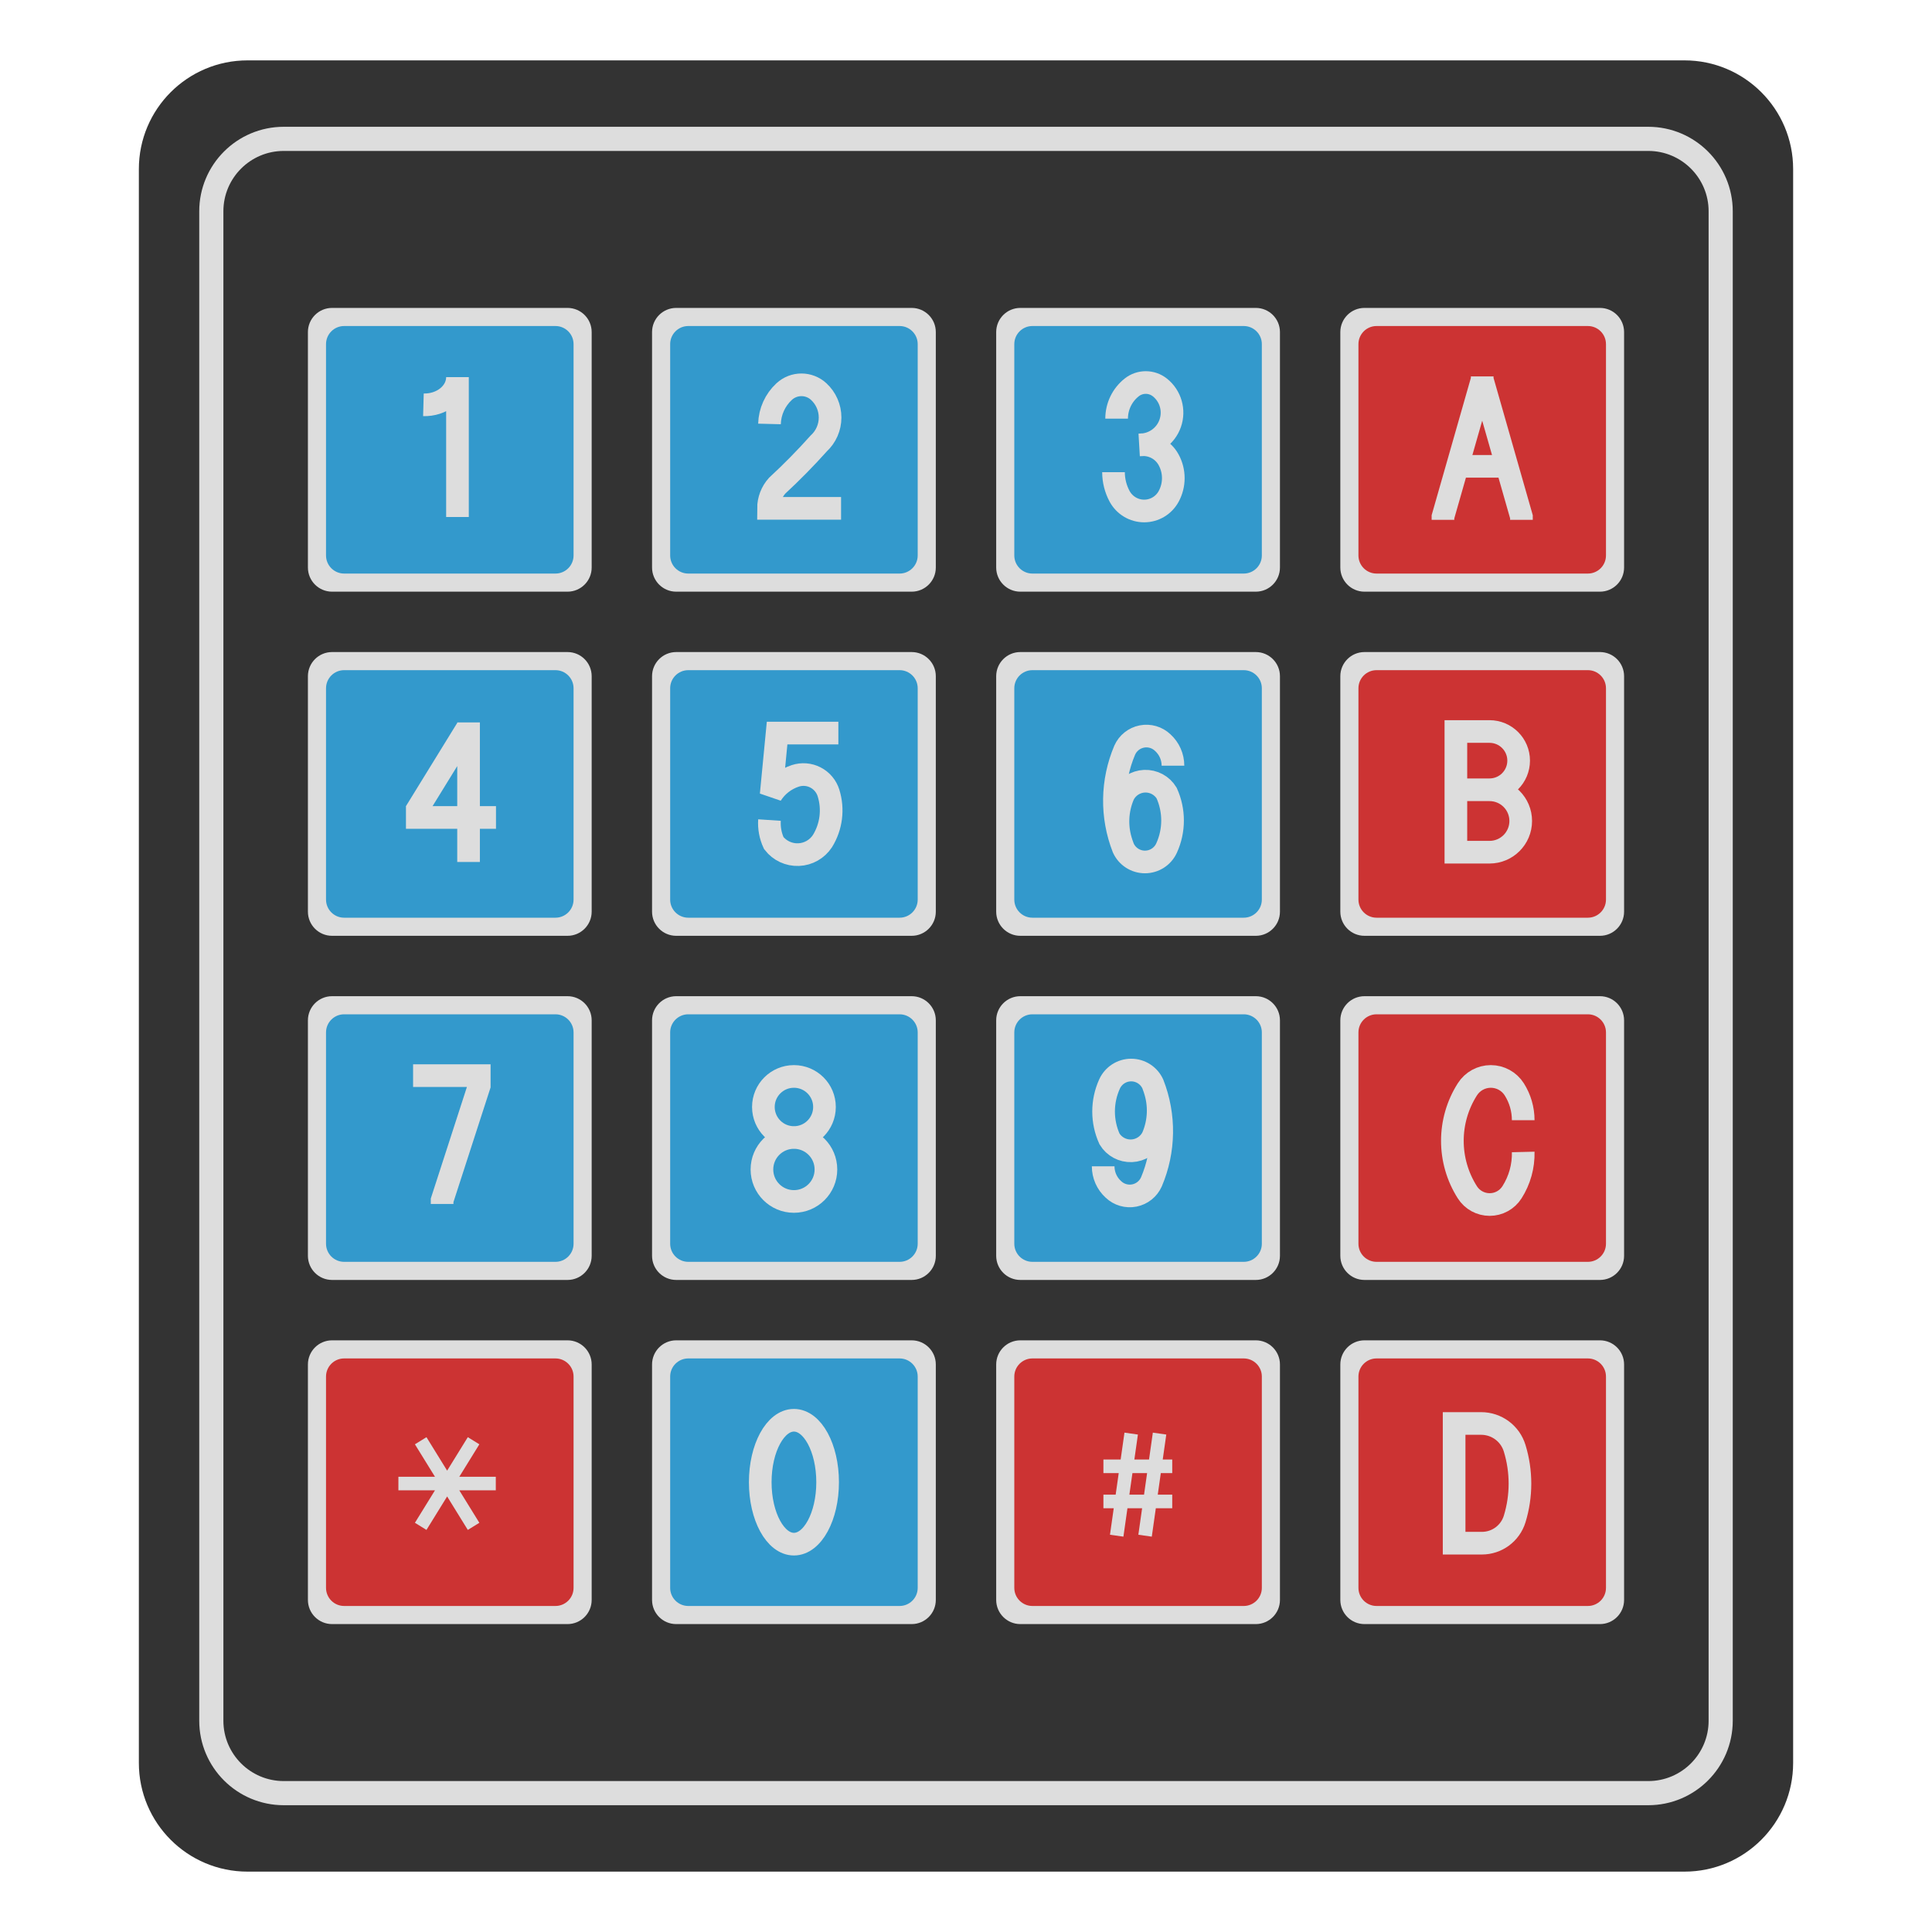
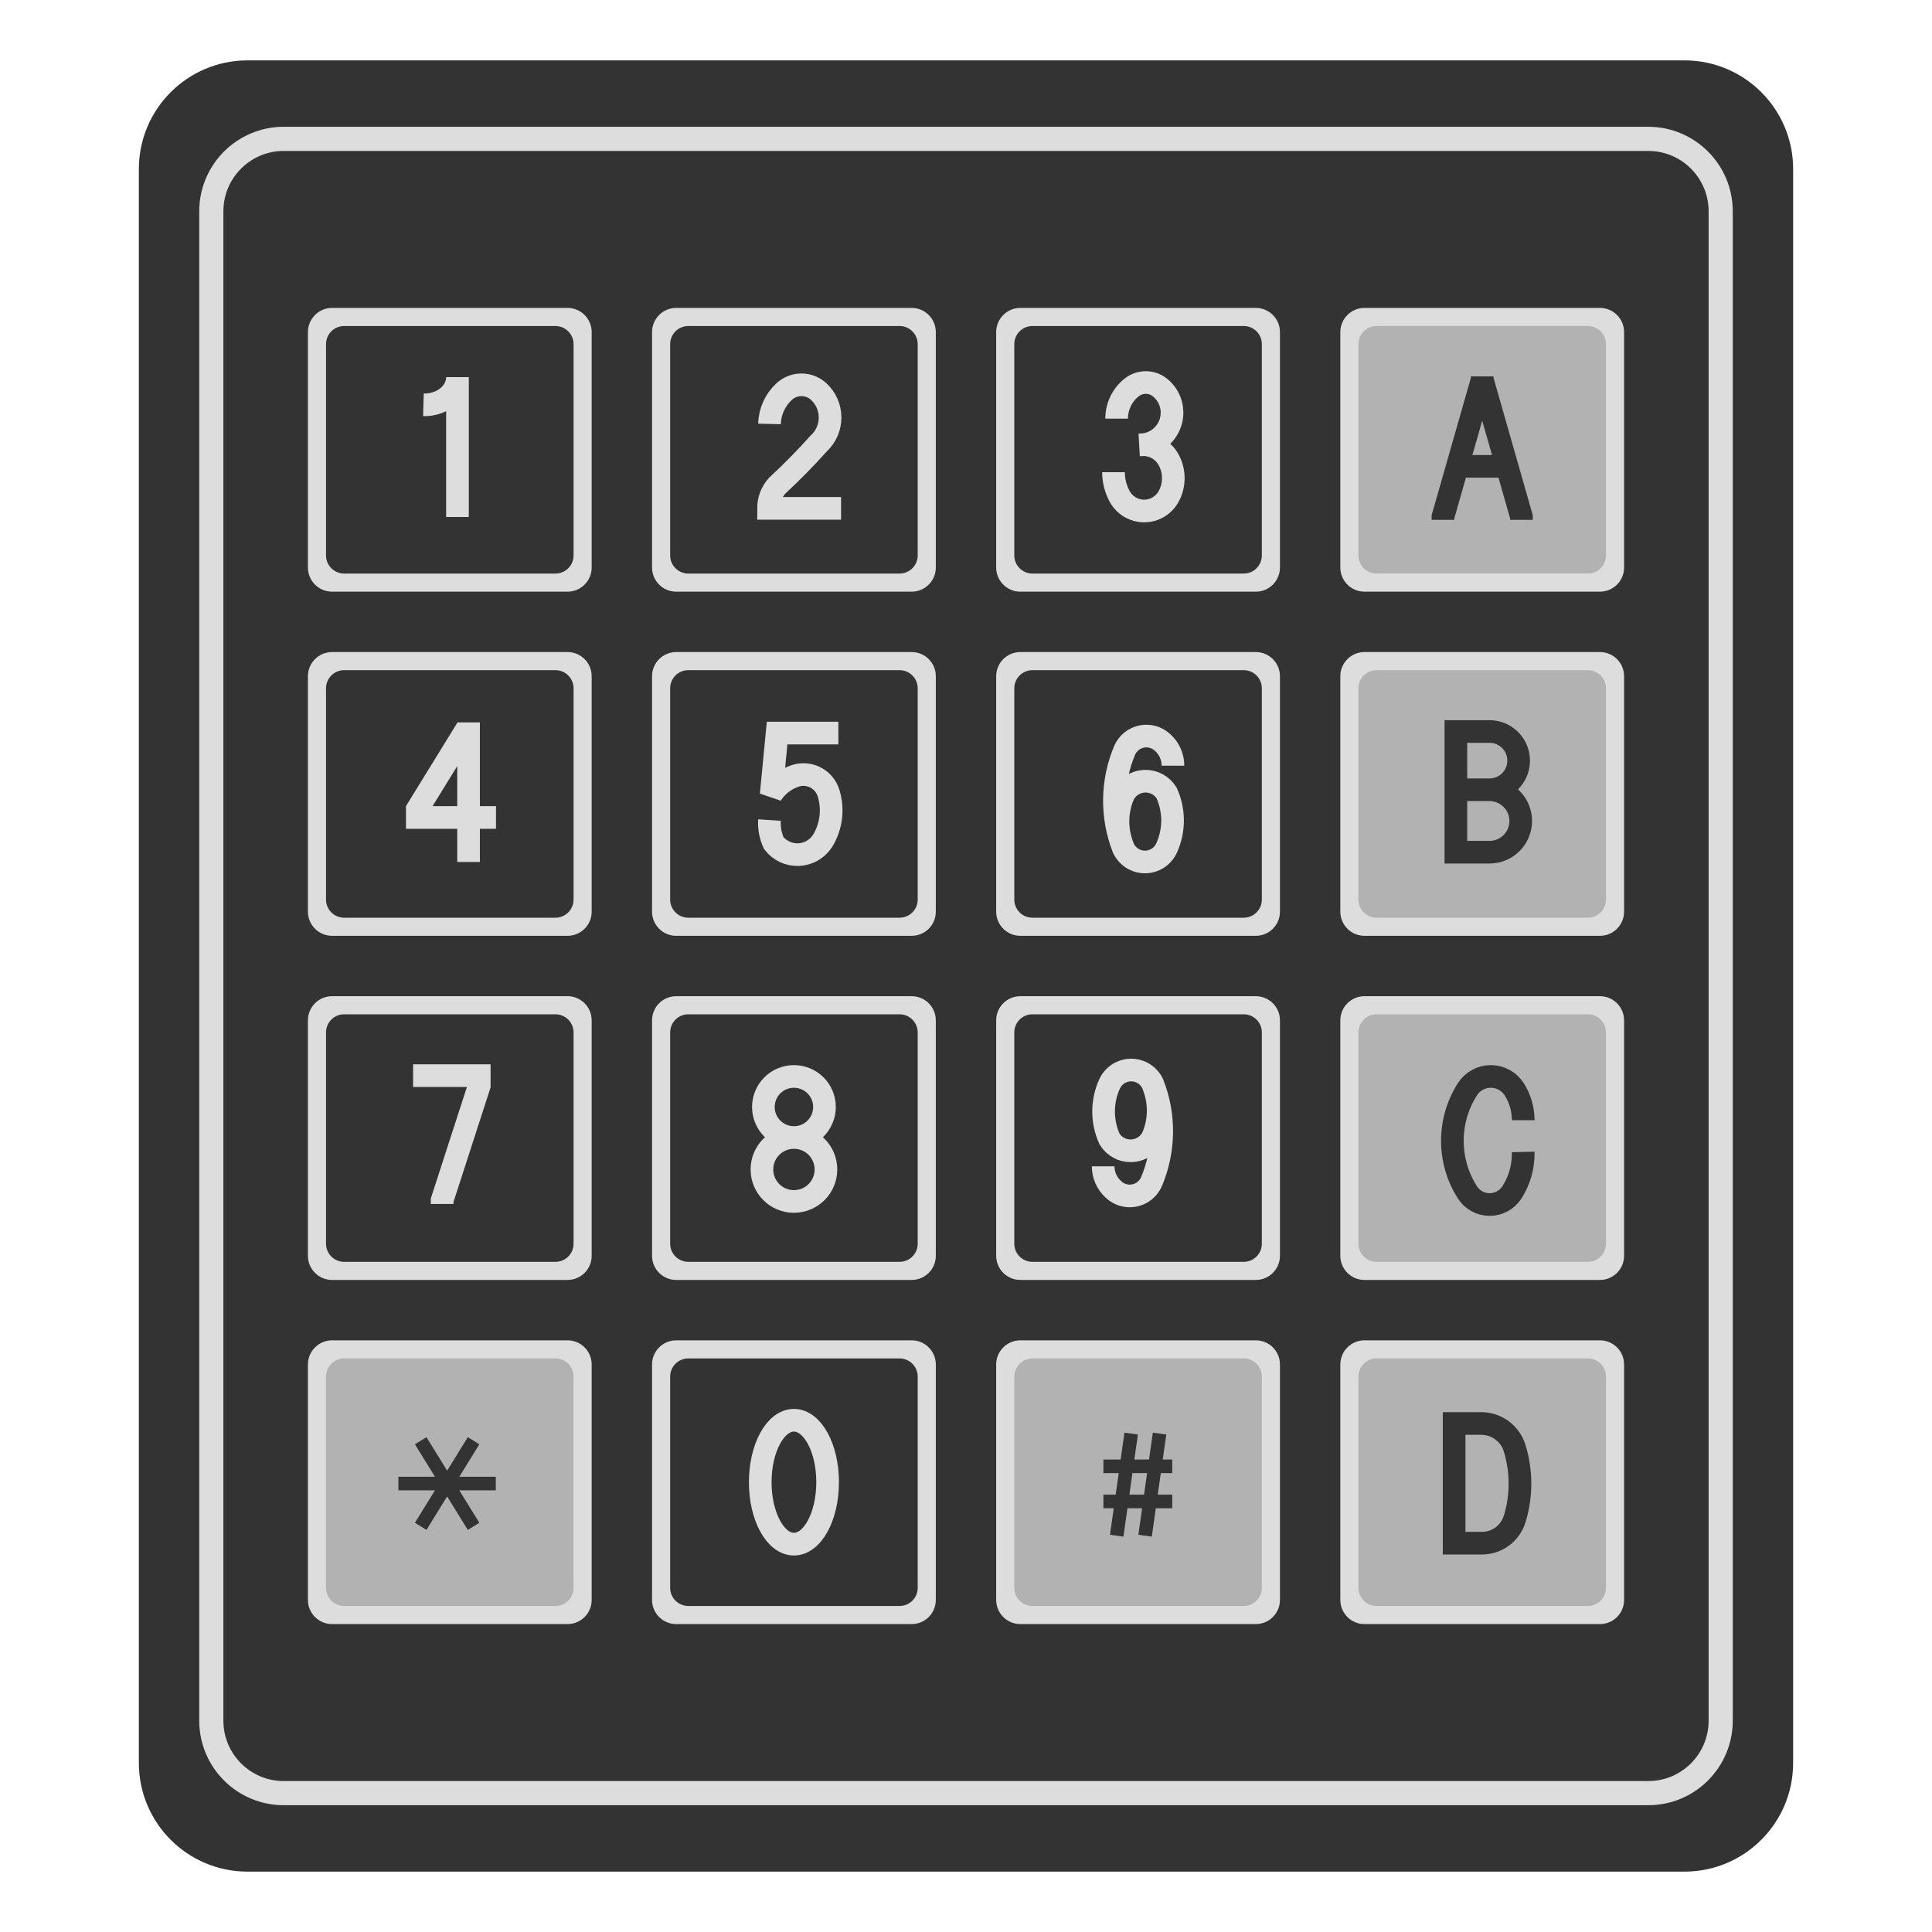
<svg xmlns="http://www.w3.org/2000/svg" width="80" height="80" viewBox="0 0 80 80">
  <g id="g1">
    <path id="path1" fill="#333333" stroke="none" d="M 10.25 2.5 L 69.75 2.5 C 72.235 2.5 74.25 4.515 74.25 7 L 74.25 73 C 74.25 75.485 72.235 77.5 69.75 77.5 L 10.25 77.5 C 7.765 77.5 5.75 75.485 5.75 73 L 5.75 7 C 5.75 4.515 7.765 2.5 10.25 2.5 Z" />
    <path id="path2" fill="none" stroke="#dddddd" d="M 11.75 5.75 L 68.25 5.75 C 69.907 5.75 71.25 7.093 71.25 8.75 L 71.25 71.25 C 71.25 72.907 69.907 74.25 68.25 74.25 L 11.75 74.25 C 10.093 74.25 8.75 72.907 8.75 71.25 L 8.75 8.75 C 8.75 7.093 10.093 5.75 11.75 5.75 Z" />
    <g id="g2">
      <path id="path3" fill="#dddddd" stroke="none" d="M 13.75 12.75 L 23.5 12.75 C 24.052 12.75 24.5 13.198 24.5 13.75 L 24.5 23.5 C 24.5 24.052 24.052 24.5 23.5 24.5 L 13.75 24.5 C 13.198 24.5 12.75 24.052 12.75 23.5 L 12.75 13.75 C 12.75 13.198 13.198 12.75 13.75 12.75 Z" />
-       <path id="path4" fill="#3399cc" stroke="none" d="M 14.25 13.5 L 23 13.5 C 23.414 13.5 23.75 13.836 23.75 14.25 L 23.75 23 C 23.75 23.414 23.414 23.75 23 23.75 L 14.25 23.75 C 13.836 23.75 13.5 23.414 13.5 23 L 13.5 14.25 C 13.5 13.836 13.836 13.5 14.25 13.5 Z" />
+       <path id="path4" fill="#333333" stroke="none" d="M 14.25 13.5 L 23 13.5 C 23.414 13.5 23.75 13.836 23.75 14.25 L 23.75 23 C 23.75 23.414 23.414 23.75 23 23.75 L 14.25 23.75 C 13.836 23.75 13.5 23.414 13.5 23 L 13.5 14.25 C 13.5 13.836 13.836 13.5 14.25 13.5 Z" />
      <path id="path5" fill="none" stroke="#dddddd" stroke-width="0.938" d="M 18.943 21.408 L 18.943 15.617 C 18.943 15.928 18.793 16.225 18.527 16.441 C 18.261 16.657 17.902 16.773 17.533 16.763" />
    </g>
    <g id="g3">
      <path id="path6" fill="#dddddd" stroke="none" d="M 28 12.75 L 37.75 12.75 C 38.302 12.75 38.75 13.198 38.75 13.75 L 38.75 23.5 C 38.75 24.052 38.302 24.5 37.75 24.5 L 28 24.5 C 27.448 24.5 27 24.052 27 23.5 L 27 13.75 C 27 13.198 27.448 12.75 28 12.75 Z" />
-       <path id="path7" fill="#3399cc" stroke="none" d="M 28.5 13.5 L 37.25 13.5 C 37.664 13.5 38 13.836 38 14.25 L 38 23 C 38 23.414 37.664 23.75 37.25 23.75 L 28.5 23.75 C 28.086 23.75 27.75 23.414 27.75 23 L 27.75 14.25 C 27.75 13.836 28.086 13.5 28.5 13.5 Z" />
+       <path id="path7" fill="#333333" stroke="none" d="M 28.5 13.5 L 37.25 13.5 C 37.664 13.5 38 13.836 38 14.25 L 38 23 C 38 23.414 37.664 23.75 37.25 23.75 L 28.5 23.75 C 28.086 23.75 27.75 23.414 27.75 23 L 27.75 14.25 C 27.75 13.836 28.086 13.5 28.5 13.5 Z" />
      <path id="path8" fill="none" stroke="#dddddd" stroke-width="0.938" d="M 34.827 21.05 L 31.822 21.05 C 31.822 20.704 31.949 20.37 32.18 20.112 C 32.781 19.556 33.356 18.972 33.902 18.362 C 34.202 18.086 34.372 17.696 34.372 17.289 C 34.372 16.881 34.202 16.492 33.902 16.215 C 33.498 15.841 32.874 15.841 32.47 16.215 C 32.095 16.561 31.876 17.045 31.863 17.555" />
    </g>
    <g id="g4">
      <path id="path9" fill="#dddddd" stroke="none" d="M 42.25 12.75 L 52 12.75 C 52.552 12.75 53 13.198 53 13.75 L 53 23.5 C 53 24.052 52.552 24.5 52 24.5 L 42.25 24.5 C 41.698 24.5 41.25 24.052 41.25 23.5 L 41.25 13.75 C 41.25 13.198 41.698 12.75 42.25 12.75 Z" />
-       <path id="path10" fill="#3399cc" stroke="none" d="M 42.75 13.5 L 51.5 13.5 C 51.914 13.5 52.25 13.836 52.25 14.25 L 52.25 23 C 52.25 23.414 51.914 23.75 51.5 23.75 L 42.75 23.75 C 42.336 23.75 42 23.414 42 23 L 42 14.25 C 42 13.836 42.336 13.5 42.75 13.5 Z" />
+       <path id="path10" fill="#333333" stroke="none" d="M 42.75 13.5 L 51.5 13.5 C 51.914 13.5 52.25 13.836 52.25 14.25 L 52.25 23 C 52.25 23.414 51.914 23.75 51.5 23.75 L 42.75 23.75 C 42.336 23.75 42 23.414 42 23 L 42 14.25 C 42 13.836 42.336 13.5 42.75 13.5 Z" />
      <path id="path11" fill="none" stroke="#dddddd" stroke-width="0.938" d="M 46.237 17.335 C 46.237 16.833 46.465 16.358 46.858 16.045 C 47.2 15.771 47.687 15.771 48.03 16.045 C 48.473 16.399 48.643 16.994 48.456 17.529 C 48.269 18.064 47.764 18.422 47.198 18.422 C 47.685 18.365 48.159 18.61 48.392 19.043 C 48.648 19.514 48.648 20.083 48.392 20.555 C 48.19 20.927 47.801 21.159 47.378 21.159 C 46.954 21.159 46.565 20.927 46.362 20.555 C 46.196 20.247 46.108 19.903 46.108 19.552" />
    </g>
    <g id="g5">
      <path id="path12" fill="#dddddd" stroke="none" d="M 56.5 12.75 L 66.25 12.75 C 66.802 12.75 67.25 13.198 67.25 13.75 L 67.25 23.5 C 67.25 24.052 66.802 24.5 66.25 24.5 L 56.5 24.5 C 55.948 24.5 55.5 24.052 55.5 23.5 L 55.5 13.75 C 55.5 13.198 55.948 12.75 56.5 12.75 Z" />
-       <path id="path13" fill="#cc3333" stroke="none" d="M 57 13.5 L 65.75 13.5 C 66.164 13.5 66.5 13.836 66.5 14.25 L 66.5 23 C 66.5 23.414 66.164 23.75 65.75 23.75 L 57 23.75 C 56.586 23.75 56.25 23.414 56.25 23 L 56.25 14.25 C 56.25 13.836 56.586 13.5 57 13.5 Z" />
-       <path id="path14" fill="none" stroke="#dddddd" stroke-width="0.938" d="M 59.75 21.525 L 59.75 21.4 L 61.375 15.712 L 61.375 15.587 M 61.375 15.712 L 63 21.4 L 63 21.525 M 62.438 19.31 L 60.188 19.31" />
+       <path id="path13" fill="#b2b2b2" stroke="none" d="M 57 13.5 L 65.75 13.5 C 66.164 13.5 66.5 13.836 66.5 14.25 L 66.5 23 C 66.5 23.414 66.164 23.75 65.75 23.75 L 57 23.75 C 56.586 23.75 56.25 23.414 56.25 23 L 56.25 14.25 C 56.25 13.836 56.586 13.5 57 13.5 Z" />
+       <path id="path14" fill="none" stroke="#333333" stroke-width="0.938" d="M 59.75 21.525 L 59.75 21.4 L 61.375 15.712 L 61.375 15.587 M 61.375 15.712 L 63 21.4 L 63 21.525 M 62.438 19.31 L 60.188 19.31" />
    </g>
    <g id="g6">
      <path id="path15" fill="#dddddd" stroke="none" d="M 13.75 27 L 23.5 27 C 24.052 27 24.5 27.448 24.5 28 L 24.5 37.75 C 24.5 38.302 24.052 38.75 23.5 38.75 L 13.75 38.75 C 13.198 38.75 12.75 38.302 12.75 37.75 L 12.75 28 C 12.75 27.448 13.198 27 13.75 27 Z" />
-       <path id="path16" fill="#3399cc" stroke="none" d="M 14.25 27.75 L 23 27.75 C 23.414 27.75 23.75 28.086 23.75 28.5 L 23.75 37.25 C 23.75 37.664 23.414 38 23 38 L 14.25 38 C 13.836 38 13.5 37.664 13.5 37.25 L 13.5 28.5 C 13.5 28.086 13.836 27.75 14.25 27.75 Z" />
+       <path id="path16" fill="#333333" stroke="none" d="M 14.25 27.75 L 23 27.75 C 23.414 27.75 23.75 28.086 23.75 28.5 L 23.75 37.25 C 23.75 37.664 23.414 38 23 38 L 14.25 38 C 13.836 38 13.5 37.664 13.5 37.25 L 13.5 28.5 C 13.5 28.086 13.836 27.75 14.25 27.75 Z" />
      <path id="path17" fill="none" stroke="#dddddd" stroke-width="0.938" d="M 16.81 33.85 L 20.538 33.85 M 19.402 35.693 L 19.402 29.913 M 17.202 33.638 L 19.327 30.188" />
    </g>
    <g id="g7">
      <path id="path18" fill="#dddddd" stroke="none" d="M 28 27 L 37.75 27 C 38.302 27 38.75 27.448 38.75 28 L 38.75 37.75 C 38.75 38.302 38.302 38.75 37.75 38.75 L 28 38.75 C 27.448 38.75 27 38.302 27 37.75 L 27 28 C 27 27.448 27.448 27 28 27 Z" />
-       <path id="path19" fill="#3399cc" stroke="none" d="M 28.5 27.75 L 37.25 27.75 C 37.664 27.75 38 28.086 38 28.5 L 38 37.25 C 38 37.664 37.664 38 37.25 38 L 28.5 38 C 28.086 38 27.75 37.664 27.75 37.25 L 27.75 28.5 C 27.75 28.086 28.086 27.75 28.5 27.75 Z" />
+       <path id="path19" fill="#333333" stroke="none" d="M 28.5 27.75 L 37.25 27.75 C 37.664 27.75 38 28.086 38 28.5 L 38 37.25 C 38 37.664 37.664 38 37.25 38 L 28.5 38 C 28.086 38 27.75 37.664 27.75 37.25 L 27.75 28.5 C 27.75 28.086 28.086 27.75 28.5 27.75 Z" />
      <path id="path20" fill="none" stroke="#dddddd" stroke-width="0.938" d="M 34.715 30.355 L 32.178 30.355 L 31.932 32.905 C 32.164 32.538 32.516 32.264 32.928 32.128 C 33.205 32.036 33.507 32.059 33.766 32.193 C 34.026 32.327 34.221 32.559 34.307 32.837 C 34.516 33.507 34.424 34.234 34.055 34.83 C 33.835 35.164 33.468 35.372 33.068 35.388 C 32.668 35.404 32.286 35.226 32.04 34.91 C 31.902 34.612 31.841 34.285 31.863 33.957" />
    </g>
    <g id="g8">
      <path id="path21" fill="#dddddd" stroke="none" d="M 42.25 27 L 52 27 C 52.552 27 53 27.448 53 28 L 53 37.75 C 53 38.302 52.552 38.75 52 38.75 L 42.25 38.75 C 41.698 38.75 41.25 38.302 41.25 37.75 L 41.25 28 C 41.25 27.448 41.698 27 42.25 27 Z" />
-       <path id="path22" fill="#3399cc" stroke="none" d="M 42.75 27.75 L 51.5 27.75 C 51.914 27.75 52.25 28.086 52.25 28.5 L 52.25 37.25 C 52.25 37.664 51.914 38 51.5 38 L 42.75 38 C 42.336 38 42 37.664 42 37.25 L 42 28.5 C 42 28.086 42.336 27.75 42.75 27.75 Z" />
+       <path id="path22" fill="#333333" stroke="none" d="M 42.75 27.75 L 51.5 27.75 C 51.914 27.75 52.25 28.086 52.25 28.5 L 52.25 37.25 C 52.25 37.664 51.914 38 51.5 38 L 42.75 38 C 42.336 38 42 37.664 42 37.25 L 42 28.5 C 42 28.086 42.336 27.75 42.75 27.75 Z" />
      <path id="path23" fill="none" stroke="#dddddd" stroke-width="0.938" d="M 48.57 31.705 C 48.57 31.341 48.417 30.995 48.147 30.75 C 47.917 30.53 47.593 30.435 47.28 30.497 C 46.966 30.559 46.703 30.769 46.573 31.06 C 46.025 32.351 46.003 33.806 46.513 35.112 C 46.672 35.465 47.023 35.692 47.41 35.692 C 47.797 35.692 48.148 35.465 48.307 35.112 C 48.635 34.39 48.635 33.56 48.307 32.837 C 48.114 32.52 47.763 32.333 47.392 32.348 C 47.02 32.364 46.686 32.58 46.52 32.913 C 46.246 33.547 46.218 34.261 46.443 34.915" />
    </g>
    <g id="g9">
      <path id="path24" fill="#dddddd" stroke="none" d="M 56.5 27 L 66.25 27 C 66.802 27 67.25 27.448 67.25 28 L 67.25 37.75 C 67.25 38.302 66.802 38.75 66.25 38.75 L 56.5 38.75 C 55.948 38.75 55.5 38.302 55.5 37.75 L 55.5 28 C 55.5 27.448 55.948 27 56.5 27 Z" />
-       <path id="path25" fill="#cc3333" stroke="none" d="M 57 27.75 L 65.75 27.75 C 66.164 27.75 66.5 28.086 66.5 28.5 L 66.5 37.25 C 66.5 37.664 66.164 38 65.75 38 L 57 38 C 56.586 38 56.25 37.664 56.25 37.25 L 56.25 28.5 C 56.25 28.086 56.586 27.75 57 27.75 Z" />
-       <path id="path26" fill="none" stroke="#dddddd" stroke-width="0.938" d="M 60.285 30.29 L 60.285 35.288 L 61.677 35.288 C 62.391 35.288 62.97 34.709 62.97 33.995 C 62.97 33.281 62.391 32.703 61.677 32.703 L 60.285 32.703 L 61.677 32.703 C 62.344 32.703 62.884 32.162 62.884 31.496 C 62.884 30.83 62.344 30.29 61.677 30.29 Z" />
+       <path id="path25" fill="#b2b2b2" stroke="none" d="M 57 27.75 L 65.75 27.75 C 66.164 27.75 66.5 28.086 66.5 28.5 L 66.5 37.25 C 66.5 37.664 66.164 38 65.75 38 L 57 38 C 56.586 38 56.25 37.664 56.25 37.25 L 56.25 28.5 C 56.25 28.086 56.586 27.75 57 27.75 Z" />
+       <path id="path26" fill="none" stroke="#333333" stroke-width="0.938" d="M 60.285 30.29 L 60.285 35.288 L 61.677 35.288 C 62.391 35.288 62.97 34.709 62.97 33.995 C 62.97 33.281 62.391 32.703 61.677 32.703 L 60.285 32.703 L 61.677 32.703 C 62.344 32.703 62.884 32.162 62.884 31.496 C 62.884 30.83 62.344 30.29 61.677 30.29 Z" />
    </g>
    <g id="g10">
      <path id="path27" fill="#dddddd" stroke="none" d="M 13.75 41.25 L 23.5 41.25 C 24.052 41.25 24.5 41.698 24.5 42.25 L 24.5 52 C 24.5 52.552 24.052 53 23.5 53 L 13.75 53 C 13.198 53 12.75 52.552 12.75 52 L 12.75 42.25 C 12.75 41.698 13.198 41.25 13.75 41.25 Z" />
-       <path id="path28" fill="#3399cc" stroke="none" d="M 14.25 42 L 23 42 C 23.414 42 23.75 42.336 23.75 42.75 L 23.75 51.5 C 23.75 51.914 23.414 52.25 23 52.25 L 14.25 52.25 C 13.836 52.25 13.5 51.914 13.5 51.5 L 13.5 42.75 C 13.5 42.336 13.836 42 14.25 42 Z" />
+       <path id="path28" fill="#333333" stroke="none" d="M 14.25 42 L 23 42 C 23.414 42 23.75 42.336 23.75 42.75 L 23.75 51.5 C 23.75 51.914 23.414 52.25 23 52.25 L 14.25 52.25 C 13.836 52.25 13.5 51.914 13.5 51.5 L 13.5 42.75 C 13.5 42.336 13.836 42 14.25 42 Z" />
      <path id="path29" fill="none" stroke="#dddddd" stroke-width="0.938" d="M 17.105 44.54 L 19.845 44.54 L 19.845 44.953 L 18.307 49.703 L 18.307 49.853" />
    </g>
    <g id="g11">
      <path id="path30" fill="#dddddd" stroke="none" d="M 28 41.25 L 37.75 41.25 C 38.302 41.25 38.75 41.698 38.75 42.25 L 38.75 52 C 38.75 52.552 38.302 53 37.75 53 L 28 53 C 27.448 53 27 52.552 27 52 L 27 42.25 C 27 41.698 27.448 41.25 28 41.25 Z" />
-       <path id="path31" fill="#3399cc" stroke="none" d="M 28.5 42 L 37.25 42 C 37.664 42 38 42.336 38 42.75 L 38 51.5 C 38 51.914 37.664 52.25 37.25 52.25 L 28.5 52.25 C 28.086 52.25 27.75 51.914 27.75 51.5 L 27.75 42.75 C 27.75 42.336 28.086 42 28.5 42 Z" />
+       <path id="path31" fill="#333333" stroke="none" d="M 28.5 42 L 37.25 42 C 37.664 42 38 42.336 38 42.75 L 38 51.5 C 38 51.914 37.664 52.25 37.25 52.25 L 28.5 52.25 C 28.086 52.25 27.75 51.914 27.75 51.5 L 27.75 42.75 C 27.75 42.336 28.086 42 28.5 42 Z" />
      <path id="path32" fill="none" stroke="#dddddd" stroke-width="0.938" d="M 31.61 45.837 C 31.61 46.536 32.176 47.103 32.875 47.103 C 33.574 47.103 34.14 46.536 34.14 45.837 C 34.14 45.139 33.574 44.573 32.875 44.573 C 32.176 44.573 31.61 45.139 31.61 45.837 M 31.55 48.425 C 31.55 49.157 32.143 49.75 32.875 49.75 C 33.607 49.75 34.2 49.157 34.2 48.425 C 34.2 47.693 33.607 47.1 32.875 47.1 C 32.143 47.1 31.55 47.693 31.55 48.425" />
    </g>
    <g id="g12">
      <path id="path33" fill="#dddddd" stroke="none" d="M 42.25 41.25 L 52 41.25 C 52.552 41.25 53 41.698 53 42.25 L 53 52 C 53 52.552 52.552 53 52 53 L 42.25 53 C 41.698 53 41.25 52.552 41.25 52 L 41.25 42.25 C 41.25 41.698 41.698 41.25 42.25 41.25 Z" />
-       <path id="path34" fill="#3399cc" stroke="none" d="M 42.75 42 L 51.5 42 C 51.914 42 52.25 42.336 52.25 42.75 L 52.25 51.5 C 52.25 51.914 51.914 52.25 51.5 52.25 L 42.75 52.25 C 42.336 52.25 42 51.914 42 51.5 L 42 42.75 C 42 42.336 42.336 42 42.75 42 Z" />
+       <path id="path34" fill="#333333" stroke="none" d="M 42.75 42 L 51.5 42 C 51.914 42 52.25 42.336 52.25 42.75 L 52.25 51.5 C 52.25 51.914 51.914 52.25 51.5 52.25 L 42.75 52.25 C 42.336 52.25 42 51.914 42 51.5 L 42 42.75 C 42 42.336 42.336 42 42.75 42 Z" />
      <path id="path35" fill="none" stroke="#dddddd" stroke-width="0.938" d="M 45.68 48.295 C 45.68 48.659 45.833 49.005 46.103 49.25 C 46.333 49.47 46.657 49.565 46.97 49.503 C 47.284 49.441 47.547 49.231 47.677 48.94 C 48.225 47.649 48.247 46.194 47.737 44.888 C 47.578 44.535 47.227 44.308 46.84 44.308 C 46.453 44.308 46.102 44.535 45.943 44.888 C 45.615 45.61 45.615 46.44 45.943 47.163 C 46.136 47.48 46.487 47.667 46.858 47.652 C 47.23 47.636 47.564 47.42 47.73 47.087 C 48.004 46.453 48.032 45.739 47.807 45.085" />
    </g>
    <g id="g13">
      <path id="path36" fill="#dddddd" stroke="none" d="M 56.5 41.25 L 66.25 41.25 C 66.802 41.25 67.25 41.698 67.25 42.25 L 67.25 52 C 67.25 52.552 66.802 53 66.25 53 L 56.5 53 C 55.948 53 55.5 52.552 55.5 52 L 55.5 42.25 C 55.5 41.698 55.948 41.25 56.5 41.25 Z" />
-       <path id="path37" fill="#cc3333" stroke="none" d="M 57 42 L 65.75 42 C 66.164 42 66.5 42.336 66.5 42.75 L 66.5 51.5 C 66.5 51.914 66.164 52.25 65.75 52.25 L 57 52.25 C 56.586 52.25 56.25 51.914 56.25 51.5 L 56.25 42.75 C 56.25 42.336 56.586 42 57 42 Z" />
-       <path id="path38" fill="none" stroke="#dddddd" stroke-width="0.938" d="M 63.073 46.385 C 63.073 45.933 62.945 45.49 62.703 45.108 C 62.492 44.775 62.125 44.573 61.731 44.573 C 61.337 44.573 60.971 44.775 60.76 45.108 C 59.933 46.408 59.933 48.07 60.76 49.37 C 60.961 49.686 61.309 49.877 61.684 49.877 C 62.058 49.877 62.406 49.686 62.608 49.37 C 62.925 48.872 63.087 48.291 63.073 47.7" />
+       <path id="path37" fill="#b2b2b2" stroke="none" d="M 57 42 L 65.75 42 C 66.164 42 66.5 42.336 66.5 42.75 L 66.5 51.5 C 66.5 51.914 66.164 52.25 65.75 52.25 L 57 52.25 C 56.586 52.25 56.25 51.914 56.25 51.5 L 56.25 42.75 C 56.25 42.336 56.586 42 57 42 Z" />
+       <path id="path38" fill="none" stroke="#333333" stroke-width="0.938" d="M 63.073 46.385 C 63.073 45.933 62.945 45.49 62.703 45.108 C 62.492 44.775 62.125 44.573 61.731 44.573 C 61.337 44.573 60.971 44.775 60.76 45.108 C 59.933 46.408 59.933 48.07 60.76 49.37 C 60.961 49.686 61.309 49.877 61.684 49.877 C 62.058 49.877 62.406 49.686 62.608 49.37 C 62.925 48.872 63.087 48.291 63.073 47.7" />
    </g>
    <g id="g14">
      <path id="path39" fill="#dddddd" stroke="none" d="M 13.75 55.5 L 23.5 55.5 C 24.052 55.5 24.5 55.948 24.5 56.5 L 24.5 66.25 C 24.5 66.802 24.052 67.25 23.5 67.25 L 13.75 67.25 C 13.198 67.25 12.75 66.802 12.75 66.25 L 12.75 56.5 C 12.75 55.948 13.198 55.5 13.75 55.5 Z" />
-       <path id="path40" fill="#cc3333" stroke="none" d="M 14.25 56.25 L 23 56.25 C 23.414 56.25 23.75 56.586 23.75 57 L 23.75 65.75 C 23.75 66.164 23.414 66.5 23 66.5 L 14.25 66.5 C 13.836 66.5 13.5 66.164 13.5 65.75 L 13.5 57 C 13.5 56.586 13.836 56.25 14.25 56.25 Z" />
-       <path id="path41" fill="none" stroke="#dddddd" stroke-width="0.562" d="M 17.42 59.658 L 19.61 63.203 M 17.42 63.203 L 19.61 59.658 M 20.53 61.43 L 16.497 61.43" />
+       <path id="path40" fill="#b2b2b2" stroke="none" d="M 14.25 56.25 L 23 56.25 C 23.414 56.25 23.75 56.586 23.75 57 L 23.75 65.75 C 23.75 66.164 23.414 66.5 23 66.5 L 14.25 66.5 C 13.836 66.5 13.5 66.164 13.5 65.75 L 13.5 57 C 13.5 56.586 13.836 56.25 14.25 56.25 Z" />
+       <path id="path41" fill="none" stroke="#333333" stroke-width="0.562" d="M 17.42 59.658 L 19.61 63.203 M 17.42 63.203 L 19.61 59.658 M 20.53 61.43 L 16.497 61.43" />
    </g>
    <g id="g15">
      <path id="path42" fill="#dddddd" stroke="none" d="M 28 55.5 L 37.75 55.5 C 38.302 55.5 38.75 55.948 38.75 56.5 L 38.75 66.25 C 38.75 66.802 38.302 67.25 37.75 67.25 L 28 67.25 C 27.448 67.25 27 66.802 27 66.25 L 27 56.5 C 27 55.948 27.448 55.5 28 55.5 Z" />
-       <path id="path43" fill="#3399cc" stroke="none" d="M 28.5 56.25 L 37.25 56.25 C 37.664 56.25 38 56.586 38 57 L 38 65.75 C 38 66.164 37.664 66.5 37.25 66.5 L 28.5 66.5 C 28.086 66.5 27.75 66.164 27.75 65.75 L 27.75 57 C 27.75 56.586 28.086 56.25 28.5 56.25 Z" />
+       <path id="path43" fill="#333333" stroke="none" d="M 28.5 56.25 L 37.25 56.25 C 37.664 56.25 38 56.586 38 57 L 38 65.75 C 38 66.164 37.664 66.5 37.25 66.5 L 28.5 66.5 C 28.086 66.5 27.75 66.164 27.75 65.75 L 27.75 57 C 27.75 56.586 28.086 56.25 28.5 56.25 Z" />
      <path id="path44" fill="none" stroke="#dddddd" stroke-width="0.938" d="M 31.48 61.375 C 31.48 62.792 32.105 63.94 32.875 63.94 C 33.645 63.94 34.27 62.792 34.27 61.375 C 34.27 59.958 33.645 58.81 32.875 58.81 C 32.105 58.81 31.48 59.958 31.48 61.375" />
    </g>
    <g id="g16">
      <path id="path45" fill="#dddddd" stroke="none" d="M 42.25 55.5 L 52 55.5 C 52.552 55.5 53 55.948 53 56.5 L 53 66.25 C 53 66.802 52.552 67.25 52 67.25 L 42.25 67.25 C 41.698 67.25 41.25 66.802 41.25 66.25 L 41.25 56.5 C 41.25 55.948 41.698 55.5 42.25 55.5 Z" />
-       <path id="path46" fill="#cc3333" stroke="none" d="M 42.75 56.25 L 51.5 56.25 C 51.914 56.25 52.25 56.586 52.25 57 L 52.25 65.75 C 52.25 66.164 51.914 66.5 51.5 66.5 L 42.75 66.5 C 42.336 66.5 42 66.164 42 65.75 L 42 57 C 42 56.586 42.336 56.25 42.75 56.25 Z" />
-       <path id="path47" fill="none" stroke="#dddddd" stroke-width="0.562" d="M 46.24 63.59 L 46.84 59.362 M 47.415 63.59 L 48.015 59.362 M 45.69 60.717 L 48.54 60.717 M 45.69 62.172 L 48.54 62.172" />
+       <path id="path46" fill="#b2b2b2" stroke="none" d="M 42.75 56.25 L 51.5 56.25 C 51.914 56.25 52.25 56.586 52.25 57 L 52.25 65.75 C 52.25 66.164 51.914 66.5 51.5 66.5 L 42.75 66.5 C 42.336 66.5 42 66.164 42 65.75 L 42 57 C 42 56.586 42.336 56.25 42.75 56.25 Z" />
+       <path id="path47" fill="none" stroke="#333333" stroke-width="0.562" d="M 46.24 63.59 L 46.84 59.362 M 47.415 63.59 L 48.015 59.362 M 45.69 60.717 L 48.54 60.717 M 45.69 62.172 L 48.54 62.172" />
    </g>
    <g id="g17">
      <path id="path48" fill="#dddddd" stroke="none" d="M 56.5 55.5 L 66.25 55.5 C 66.802 55.5 67.25 55.948 67.25 56.5 L 67.25 66.25 C 67.25 66.802 66.802 67.25 66.25 67.25 L 56.5 67.25 C 55.948 67.25 55.5 66.802 55.5 66.25 L 55.5 56.5 C 55.5 55.948 55.948 55.5 56.5 55.5 Z" />
-       <path id="path49" fill="#cc3333" stroke="none" d="M 57 56.25 L 65.75 56.25 C 66.164 56.25 66.5 56.586 66.5 57 L 66.5 65.75 C 66.5 66.164 66.164 66.5 65.75 66.5 L 57 66.5 C 56.586 66.5 56.25 66.164 56.25 65.75 L 56.25 57 C 56.25 56.586 56.586 56.25 57 56.25 Z" />
-       <path id="path50" fill="none" stroke="#dddddd" stroke-width="0.938" d="M 60.212 58.943 L 60.212 63.9 L 61.36 63.9 C 61.985 63.901 62.537 63.493 62.72 62.895 C 63.011 61.943 63.011 60.925 62.72 59.973 C 62.535 59.36 61.97 58.942 61.33 58.943 Z" />
+       <path id="path49" fill="#b2b2b2" stroke="none" d="M 57 56.25 L 65.75 56.25 C 66.164 56.25 66.5 56.586 66.5 57 L 66.5 65.75 C 66.5 66.164 66.164 66.5 65.75 66.5 L 57 66.5 C 56.586 66.5 56.25 66.164 56.25 65.75 L 56.25 57 C 56.25 56.586 56.586 56.25 57 56.25 Z" />
+       <path id="path50" fill="none" stroke="#333333" stroke-width="0.938" d="M 60.212 58.943 L 60.212 63.9 L 61.36 63.9 C 61.985 63.901 62.537 63.493 62.72 62.895 C 63.011 61.943 63.011 60.925 62.72 59.973 C 62.535 59.36 61.97 58.942 61.33 58.943 Z" />
    </g>
  </g>
</svg>
